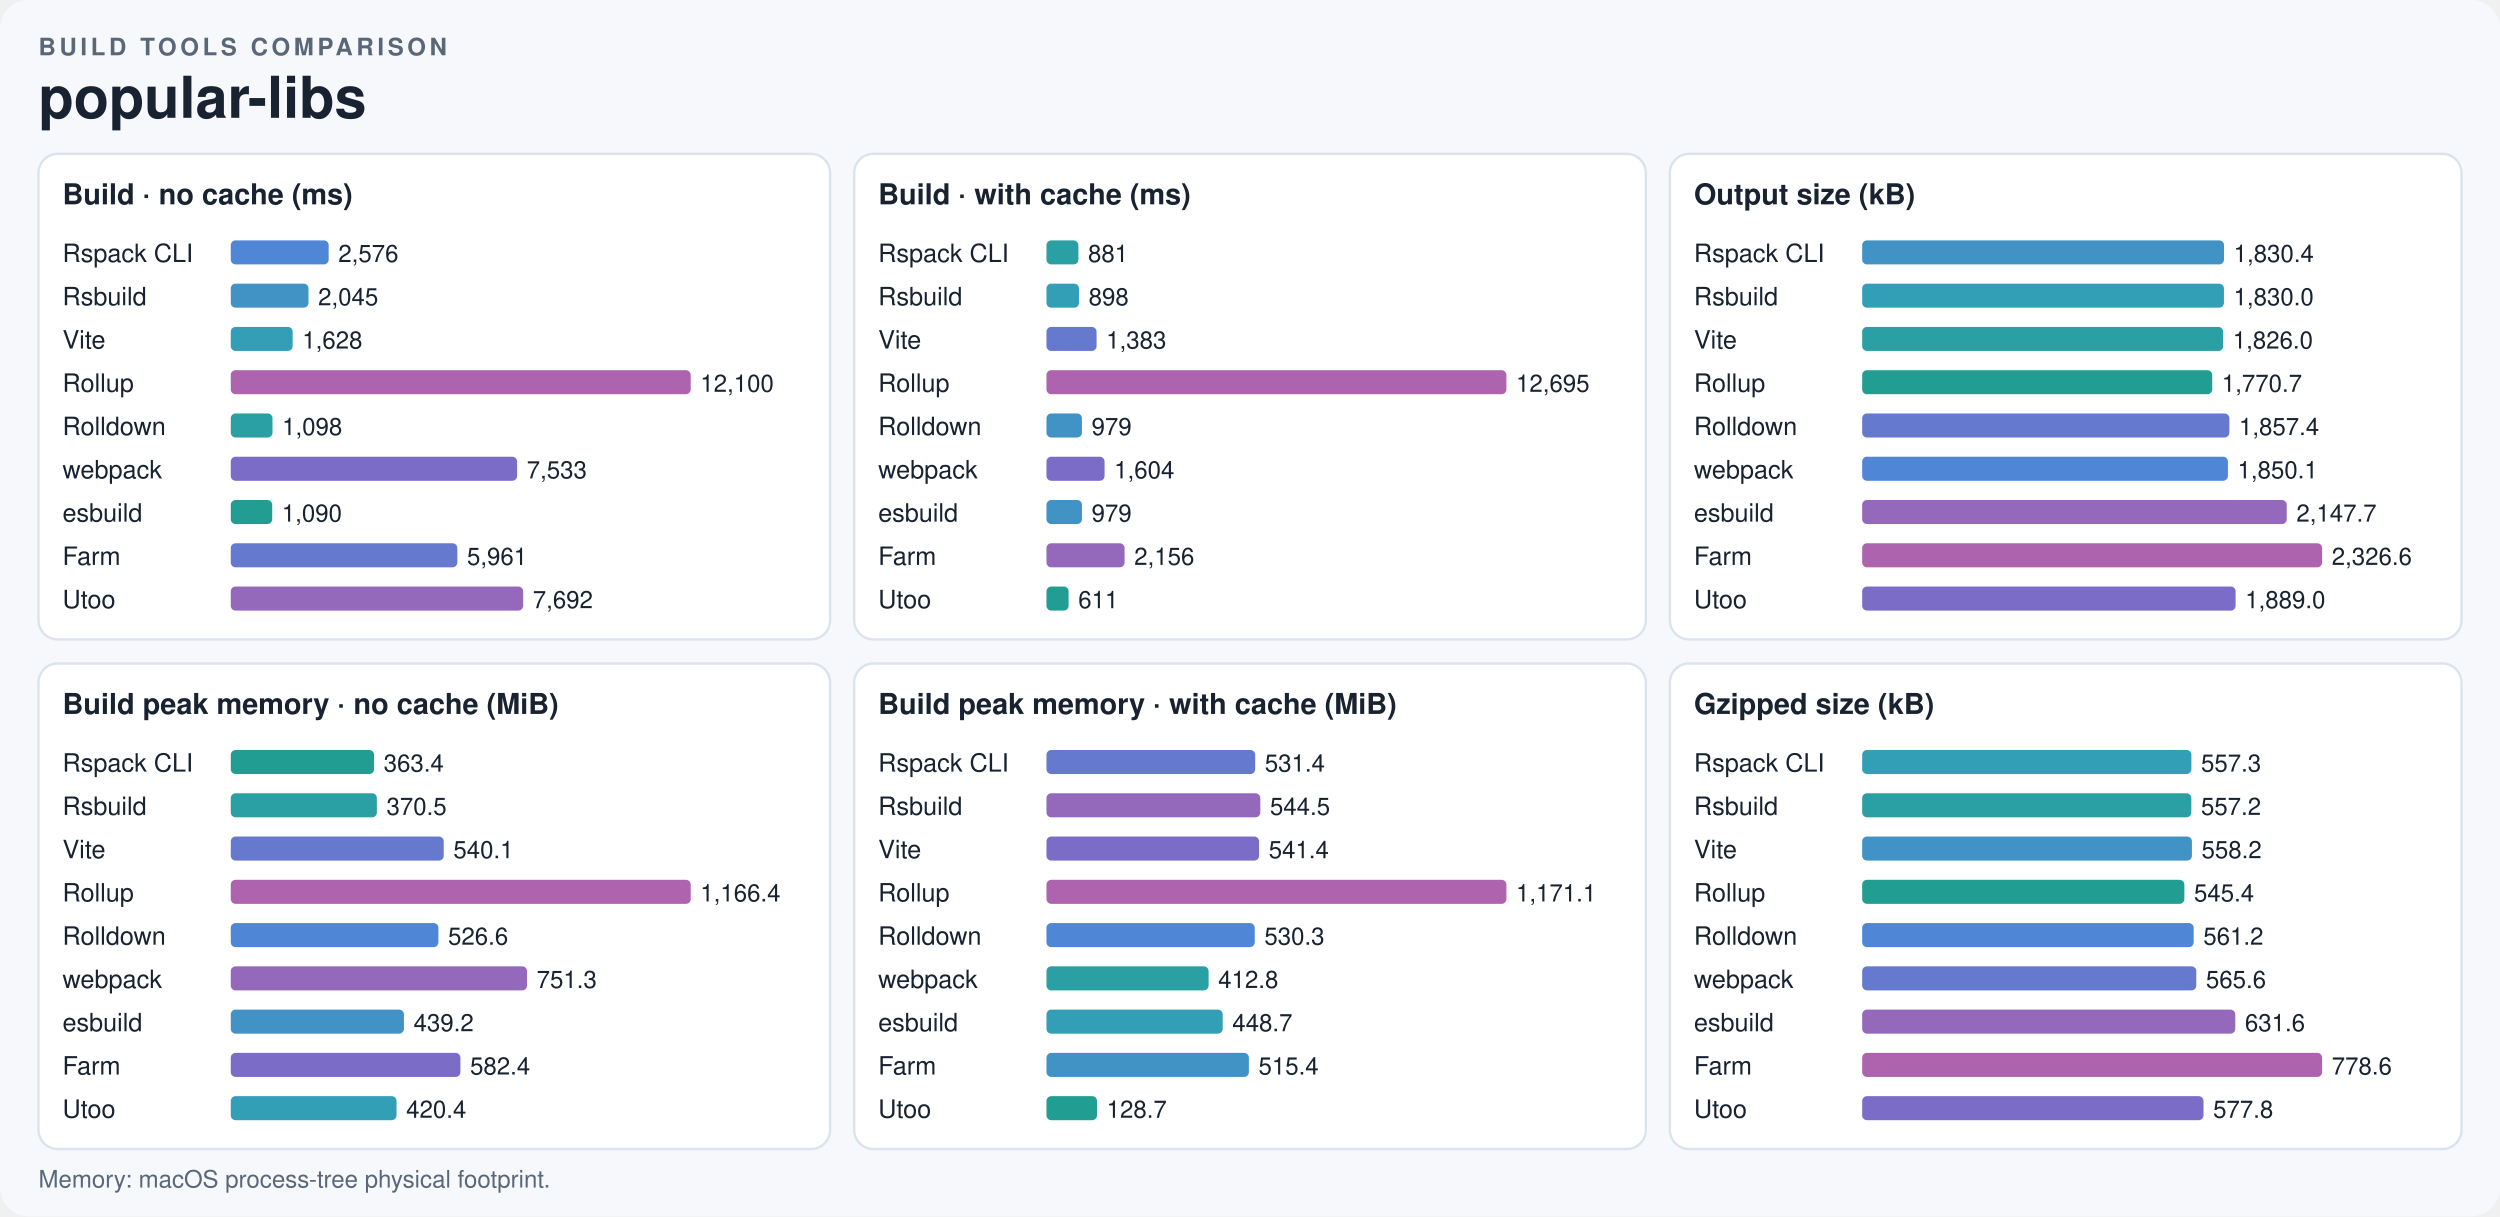
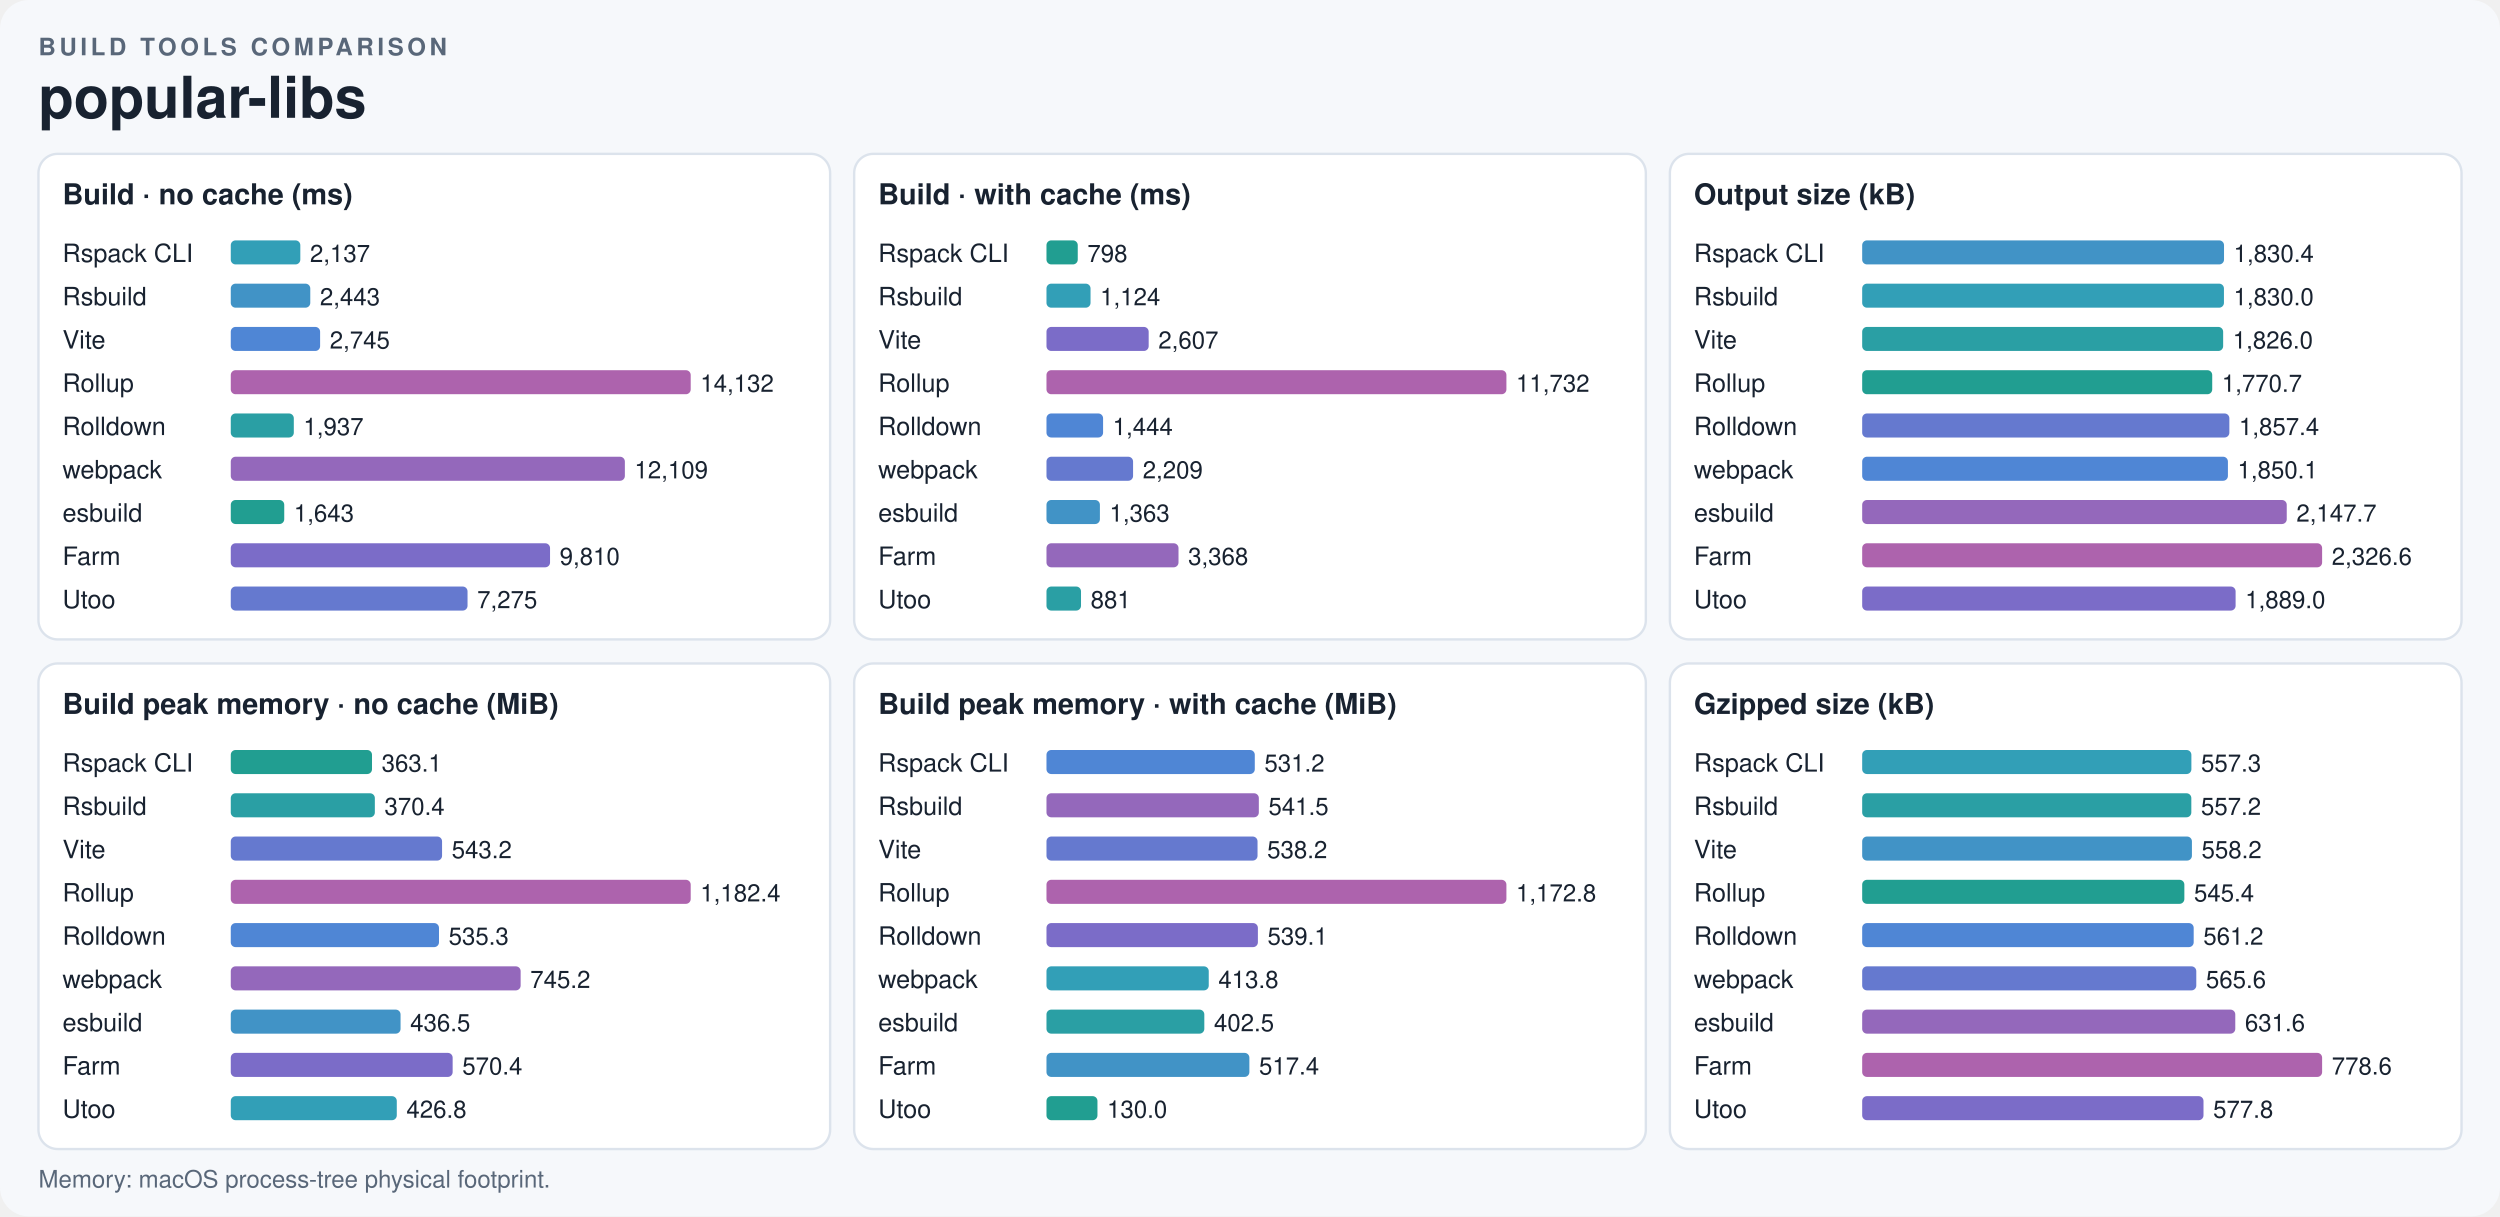
<svg xmlns="http://www.w3.org/2000/svg" width="1040" height="506" viewBox="0 0 1040 506" role="img" aria-labelledby="title description">
  <g font-family="-apple-system, BlinkMacSystemFont, 'Segoe UI', Helvetica, Arial, sans-serif" style="font-variant-numeric:tabular-nums">
    <rect width="1040" height="506" rx="12" fill="#f6f8fb" />
    <text x="16" y="23" font-size="10" fill="#596779" font-weight="700" letter-spacing="1.5">BUILD TOOLS COMPARISON</text>
    <text x="16" y="49" font-size="24" fill="#182230" font-weight="700">popular-libs</text>
-     <g class="chart" data-metric="Build (no cache)" data-table="Build metrics" data-scale="12100">
+     <g class="chart" data-metric="Build (no cache)" data-table="Build metrics" data-scale="14132">
      <rect x="16" y="64" width="329.333" height="202" rx="8" fill="#ffffff" stroke="#dce3ec" />
      <text x="26" y="85" font-size="12" fill="#182230" font-weight="650">Build · no cache (ms)</text>
      <text x="26" y="109" font-size="10.5" fill="#182230">Rspack CLI</text>
-       <rect class="bar" data-rank="5" x="96" y="100" width="40.733" height="10" rx="2" fill="#4f86d5" />
-       <text x="140.733" y="109" font-size="10" fill="#182230">2,576</text>
+       <rect class="bar" data-rank="3" x="96" y="100" width="28.933" height="10" rx="2" fill="#329fb7" />
+       <text x="128.933" y="109" font-size="10" fill="#182230">2,137</text>
      <text x="26" y="127" font-size="10.5" fill="#182230">Rsbuild</text>
-       <rect class="bar" data-rank="4" x="96" y="118" width="32.337" height="10" rx="2" fill="#4193c6" />
-       <text x="132.337" y="127" font-size="10" fill="#182230">2,045</text>
+       <rect class="bar" data-rank="4" x="96" y="118" width="33.076" height="10" rx="2" fill="#4193c6" />
+       <text x="133.076" y="127" font-size="10" fill="#182230">2,443</text>
      <text x="26" y="145" font-size="10.5" fill="#182230">Vite</text>
-       <rect class="bar" data-rank="3" x="96" y="136" width="25.743" height="10" rx="2" fill="#329fb7" />
-       <text x="125.743" y="145" font-size="10" fill="#182230">1,628</text>
+       <rect class="bar" data-rank="5" x="96" y="136" width="37.165" height="10" rx="2" fill="#4f86d5" />
+       <text x="137.165" y="145" font-size="10" fill="#182230">2,745</text>
      <text x="26" y="163" font-size="10.5" fill="#182230">Rollup</text>
      <rect class="bar" data-rank="9" x="96" y="154" width="191.333" height="10" rx="2" fill="#ad63ad" />
-       <text x="291.333" y="163" font-size="10" fill="#182230">12,100</text>
+       <text x="291.333" y="163" font-size="10" fill="#182230">14,132</text>
      <text x="26" y="181" font-size="10.5" fill="#182230">Rolldown</text>
-       <rect class="bar" data-rank="2" x="96" y="172" width="17.362" height="10" rx="2" fill="#2a9fa4" />
-       <text x="117.362" y="181" font-size="10" fill="#182230">1,098</text>
+       <rect class="bar" data-rank="2" x="96" y="172" width="26.225" height="10" rx="2" fill="#2a9fa4" />
+       <text x="126.225" y="181" font-size="10" fill="#182230">1,937</text>
      <text x="26" y="199" font-size="10.5" fill="#182230">webpack</text>
-       <rect class="bar" data-rank="7" x="96" y="190" width="119.117" height="10" rx="2" fill="#7b6cc8" />
-       <text x="219.117" y="199" font-size="10" fill="#182230">7,533</text>
+       <rect class="bar" data-rank="8" x="96" y="190" width="163.944" height="10" rx="2" fill="#9468bb" />
+       <text x="263.944" y="199" font-size="10" fill="#182230">12,109</text>
      <text x="26" y="217" font-size="10.5" fill="#182230">esbuild</text>
-       <rect class="bar" data-rank="1" x="96" y="208" width="17.236" height="10" rx="2" fill="#219e91" />
-       <text x="117.236" y="217" font-size="10" fill="#182230">1,090</text>
+       <rect class="bar" data-rank="1" x="96" y="208" width="22.245" height="10" rx="2" fill="#219e91" />
+       <text x="122.245" y="217" font-size="10" fill="#182230">1,643</text>
      <text x="26" y="235" font-size="10.5" fill="#182230">Farm</text>
-       <rect class="bar" data-rank="6" x="96" y="226" width="94.259" height="10" rx="2" fill="#6579cf" />
-       <text x="194.259" y="235" font-size="10" fill="#182230">5,961</text>
+       <rect class="bar" data-rank="7" x="96" y="226" width="132.818" height="10" rx="2" fill="#7b6cc8" />
+       <text x="232.818" y="235" font-size="10" fill="#182230">9,810</text>
      <text x="26" y="253" font-size="10.5" fill="#182230">Utoo</text>
-       <rect class="bar" data-rank="8" x="96" y="244" width="121.631" height="10" rx="2" fill="#9468bb" />
-       <text x="221.631" y="253" font-size="10" fill="#182230">7,692</text>
+       <rect class="bar" data-rank="6" x="96" y="244" width="98.496" height="10" rx="2" fill="#6579cf" />
+       <text x="198.496" y="253" font-size="10" fill="#182230">7,275</text>
    </g>
-     <g class="chart" data-metric="Build (with cache)" data-table="Build metrics" data-scale="12695">
+     <g class="chart" data-metric="Build (with cache)" data-table="Build metrics" data-scale="11732">
      <rect x="355.333" y="64" width="329.333" height="202" rx="8" fill="#ffffff" stroke="#dce3ec" />
      <text x="365.333" y="85" font-size="12" fill="#182230" font-weight="650">Build · with cache (ms)</text>
      <text x="365.333" y="109" font-size="10.5" fill="#182230">Rspack CLI</text>
-       <rect class="bar" data-rank="2" x="435.333" y="100" width="13.278" height="10" rx="2" fill="#2a9fa4" />
-       <text x="452.611" y="109" font-size="10" fill="#182230">881</text>
+       <rect class="bar" data-rank="1" x="435.333" y="100" width="13.014" height="10" rx="2" fill="#219e91" />
+       <text x="452.348" y="109" font-size="10" fill="#182230">798</text>
      <text x="365.333" y="127" font-size="10.5" fill="#182230">Rsbuild</text>
-       <rect class="bar" data-rank="3" x="435.333" y="118" width="13.534" height="10" rx="2" fill="#329fb7" />
-       <text x="452.868" y="127" font-size="10" fill="#182230">898</text>
+       <rect class="bar" data-rank="3" x="435.333" y="118" width="18.331" height="10" rx="2" fill="#329fb7" />
+       <text x="457.664" y="127" font-size="10" fill="#182230">1,124</text>
      <text x="365.333" y="145" font-size="10.5" fill="#182230">Vite</text>
-       <rect class="bar" data-rank="6" x="435.333" y="136" width="20.844" height="10" rx="2" fill="#6579cf" />
-       <text x="460.177" y="145" font-size="10" fill="#182230">1,383</text>
+       <rect class="bar" data-rank="7" x="435.333" y="136" width="42.517" height="10" rx="2" fill="#7b6cc8" />
+       <text x="481.85" y="145" font-size="10" fill="#182230">2,607</text>
      <text x="365.333" y="163" font-size="10.5" fill="#182230">Rollup</text>
      <rect class="bar" data-rank="9" x="435.333" y="154" width="191.333" height="10" rx="2" fill="#ad63ad" />
-       <text x="630.667" y="163" font-size="10" fill="#182230">12,695</text>
+       <text x="630.667" y="163" font-size="10" fill="#182230">11,732</text>
      <text x="365.333" y="181" font-size="10.5" fill="#182230">Rolldown</text>
-       <rect class="bar" data-rank="4" x="435.333" y="172" width="14.755" height="10" rx="2" fill="#4193c6" />
-       <text x="454.088" y="181" font-size="10" fill="#182230">979</text>
+       <rect class="bar" data-rank="5" x="435.333" y="172" width="23.550" height="10" rx="2" fill="#4f86d5" />
+       <text x="462.883" y="181" font-size="10" fill="#182230">1,444</text>
      <text x="365.333" y="199" font-size="10.5" fill="#182230">webpack</text>
-       <rect class="bar" data-rank="7" x="435.333" y="190" width="24.175" height="10" rx="2" fill="#7b6cc8" />
-       <text x="463.508" y="199" font-size="10" fill="#182230">1,604</text>
+       <rect class="bar" data-rank="6" x="435.333" y="190" width="36.026" height="10" rx="2" fill="#6579cf" />
+       <text x="475.359" y="199" font-size="10" fill="#182230">2,209</text>
      <text x="365.333" y="217" font-size="10.5" fill="#182230">esbuild</text>
-       <rect class="bar" data-rank="4" x="435.333" y="208" width="14.755" height="10" rx="2" fill="#4193c6" />
-       <text x="454.088" y="217" font-size="10" fill="#182230">979</text>
+       <rect class="bar" data-rank="4" x="435.333" y="208" width="22.229" height="10" rx="2" fill="#4193c6" />
+       <text x="461.562" y="217" font-size="10" fill="#182230">1,363</text>
      <text x="365.333" y="235" font-size="10.5" fill="#182230">Farm</text>
-       <rect class="bar" data-rank="8" x="435.333" y="226" width="32.494" height="10" rx="2" fill="#9468bb" />
-       <text x="471.828" y="235" font-size="10" fill="#182230">2,156</text>
+       <rect class="bar" data-rank="8" x="435.333" y="226" width="54.928" height="10" rx="2" fill="#9468bb" />
+       <text x="494.261" y="235" font-size="10" fill="#182230">3,368</text>
      <text x="365.333" y="253" font-size="10.5" fill="#182230">Utoo</text>
-       <rect class="bar" data-rank="1" x="435.333" y="244" width="9.209" height="10" rx="2" fill="#219e91" />
-       <text x="448.542" y="253" font-size="10" fill="#182230">611</text>
+       <rect class="bar" data-rank="2" x="435.333" y="244" width="14.368" height="10" rx="2" fill="#2a9fa4" />
+       <text x="453.701" y="253" font-size="10" fill="#182230">881</text>
    </g>
    <g class="chart" data-metric="Output size" data-table="Build metrics" data-scale="2326.6">
      <rect x="694.667" y="64" width="329.333" height="202" rx="8" fill="#ffffff" stroke="#dce3ec" />
      <text x="704.667" y="85" font-size="12" fill="#182230" font-weight="650">Output size (kB)</text>
      <text x="704.667" y="109" font-size="10.5" fill="#182230">Rspack CLI</text>
      <rect class="bar" data-rank="4" x="774.667" y="100" width="150.527" height="10" rx="2" fill="#4193c6" />
      <text x="929.194" y="109" font-size="10" fill="#182230">1,830.4</text>
      <text x="704.667" y="127" font-size="10.5" fill="#182230">Rsbuild</text>
      <rect class="bar" data-rank="3" x="774.667" y="118" width="150.494" height="10" rx="2" fill="#329fb7" />
      <text x="929.161" y="127" font-size="10" fill="#182230">1,830.0</text>
      <text x="704.667" y="145" font-size="10.5" fill="#182230">Vite</text>
      <rect class="bar" data-rank="2" x="774.667" y="136" width="150.165" height="10" rx="2" fill="#2a9fa4" />
      <text x="928.832" y="145" font-size="10" fill="#182230">1,826.0</text>
      <text x="704.667" y="163" font-size="10.5" fill="#182230">Rollup</text>
      <rect class="bar" data-rank="1" x="774.667" y="154" width="145.618" height="10" rx="2" fill="#219e91" />
      <text x="924.284" y="163" font-size="10" fill="#182230">1,770.7</text>
      <text x="704.667" y="181" font-size="10.5" fill="#182230">Rolldown</text>
      <rect class="bar" data-rank="6" x="774.667" y="172" width="152.748" height="10" rx="2" fill="#6579cf" />
      <text x="931.414" y="181" font-size="10" fill="#182230">1,857.4</text>
      <text x="704.667" y="199" font-size="10.5" fill="#182230">webpack</text>
      <rect class="bar" data-rank="5" x="774.667" y="190" width="152.147" height="10" rx="2" fill="#4f86d5" />
      <text x="930.814" y="199" font-size="10" fill="#182230">1,850.1</text>
      <text x="704.667" y="217" font-size="10.5" fill="#182230">esbuild</text>
      <rect class="bar" data-rank="8" x="774.667" y="208" width="176.621" height="10" rx="2" fill="#9468bb" />
      <text x="955.288" y="217" font-size="10" fill="#182230">2,147.7</text>
      <text x="704.667" y="235" font-size="10.5" fill="#182230">Farm</text>
      <rect class="bar" data-rank="9" x="774.667" y="226" width="191.333" height="10" rx="2" fill="#ad63ad" />
      <text x="970" y="235" font-size="10" fill="#182230">2,326.6</text>
      <text x="704.667" y="253" font-size="10.5" fill="#182230">Utoo</text>
      <rect class="bar" data-rank="7" x="774.667" y="244" width="155.346" height="10" rx="2" fill="#7b6cc8" />
      <text x="934.013" y="253" font-size="10" fill="#182230">1,889.0</text>
    </g>
-     <g class="chart" data-metric="Peak (no cache)" data-table="Build memory (MiB)" data-scale="1166.4">
+     <g class="chart" data-metric="Peak (no cache)" data-table="Build memory (MiB)" data-scale="1182.4">
      <rect x="16" y="276" width="329.333" height="202" rx="8" fill="#ffffff" stroke="#dce3ec" />
      <text x="26" y="297" font-size="12" fill="#182230" font-weight="650">Build peak memory · no cache (MiB)</text>
      <text x="26" y="321" font-size="10.5" fill="#182230">Rspack CLI</text>
-       <rect class="bar" data-rank="1" x="96" y="312" width="59.611" height="10" rx="2" fill="#219e91" />
-       <text x="159.611" y="321" font-size="10" fill="#182230">363.4</text>
+       <rect class="bar" data-rank="1" x="96" y="312" width="58.756" height="10" rx="2" fill="#219e91" />
+       <text x="158.756" y="321" font-size="10" fill="#182230">363.1</text>
      <text x="26" y="339" font-size="10.5" fill="#182230">Rsbuild</text>
-       <rect class="bar" data-rank="2" x="96" y="330" width="60.776" height="10" rx="2" fill="#2a9fa4" />
-       <text x="160.776" y="339" font-size="10" fill="#182230">370.5</text>
+       <rect class="bar" data-rank="2" x="96" y="330" width="59.937" height="10" rx="2" fill="#2a9fa4" />
+       <text x="159.937" y="339" font-size="10" fill="#182230">370.4</text>
      <text x="26" y="357" font-size="10.5" fill="#182230">Vite</text>
-       <rect class="bar" data-rank="6" x="96" y="348" width="88.597" height="10" rx="2" fill="#6579cf" />
-       <text x="188.597" y="357" font-size="10" fill="#182230">540.1</text>
+       <rect class="bar" data-rank="6" x="96" y="348" width="87.899" height="10" rx="2" fill="#6579cf" />
+       <text x="187.899" y="357" font-size="10" fill="#182230">543.2</text>
      <text x="26" y="375" font-size="10.5" fill="#182230">Rollup</text>
      <rect class="bar" data-rank="9" x="96" y="366" width="191.333" height="10" rx="2" fill="#ad63ad" />
-       <text x="291.333" y="375" font-size="10" fill="#182230">1,166.4</text>
+       <text x="291.333" y="375" font-size="10" fill="#182230">1,182.4</text>
      <text x="26" y="393" font-size="10.5" fill="#182230">Rolldown</text>
-       <rect class="bar" data-rank="5" x="96" y="384" width="86.382" height="10" rx="2" fill="#4f86d5" />
-       <text x="186.382" y="393" font-size="10" fill="#182230">526.6</text>
+       <rect class="bar" data-rank="5" x="96" y="384" width="86.621" height="10" rx="2" fill="#4f86d5" />
+       <text x="186.621" y="393" font-size="10" fill="#182230">535.3</text>
      <text x="26" y="411" font-size="10.5" fill="#182230">webpack</text>
-       <rect class="bar" data-rank="8" x="96" y="402" width="123.241" height="10" rx="2" fill="#9468bb" />
-       <text x="223.241" y="411" font-size="10" fill="#182230">751.3</text>
+       <rect class="bar" data-rank="8" x="96" y="402" width="120.587" height="10" rx="2" fill="#9468bb" />
+       <text x="220.587" y="411" font-size="10" fill="#182230">745.2</text>
      <text x="26" y="429" font-size="10.5" fill="#182230">esbuild</text>
-       <rect class="bar" data-rank="4" x="96" y="420" width="72.045" height="10" rx="2" fill="#4193c6" />
-       <text x="172.045" y="429" font-size="10" fill="#182230">439.2</text>
+       <rect class="bar" data-rank="4" x="96" y="420" width="70.633" height="10" rx="2" fill="#4193c6" />
+       <text x="170.633" y="429" font-size="10" fill="#182230">436.5</text>
      <text x="26" y="447" font-size="10.5" fill="#182230">Farm</text>
-       <rect class="bar" data-rank="7" x="96" y="438" width="95.535" height="10" rx="2" fill="#7b6cc8" />
-       <text x="195.535" y="447" font-size="10" fill="#182230">582.4</text>
+       <rect class="bar" data-rank="7" x="96" y="438" width="92.301" height="10" rx="2" fill="#7b6cc8" />
+       <text x="192.301" y="447" font-size="10" fill="#182230">570.4</text>
      <text x="26" y="465" font-size="10.5" fill="#182230">Utoo</text>
-       <rect class="bar" data-rank="3" x="96" y="456" width="68.961" height="10" rx="2" fill="#329fb7" />
-       <text x="168.961" y="465" font-size="10" fill="#182230">420.4</text>
+       <rect class="bar" data-rank="3" x="96" y="456" width="69.064" height="10" rx="2" fill="#329fb7" />
+       <text x="169.064" y="465" font-size="10" fill="#182230">426.8</text>
    </g>
-     <g class="chart" data-metric="Peak (with cache)" data-table="Build memory (MiB)" data-scale="1171.1">
+     <g class="chart" data-metric="Peak (with cache)" data-table="Build memory (MiB)" data-scale="1172.8">
      <rect x="355.333" y="276" width="329.333" height="202" rx="8" fill="#ffffff" stroke="#dce3ec" />
      <text x="365.333" y="297" font-size="12" fill="#182230" font-weight="650">Build peak memory · with cache (MiB)</text>
      <text x="365.333" y="321" font-size="10.5" fill="#182230">Rspack CLI</text>
-       <rect class="bar" data-rank="6" x="435.333" y="312" width="86.820" height="10" rx="2" fill="#6579cf" />
-       <text x="526.153" y="321" font-size="10" fill="#182230">531.4</text>
+       <rect class="bar" data-rank="5" x="435.333" y="312" width="86.661" height="10" rx="2" fill="#4f86d5" />
+       <text x="525.995" y="321" font-size="10" fill="#182230">531.2</text>
      <text x="365.333" y="339" font-size="10.5" fill="#182230">Rsbuild</text>
-       <rect class="bar" data-rank="8" x="435.333" y="330" width="88.960" height="10" rx="2" fill="#9468bb" />
-       <text x="528.293" y="339" font-size="10" fill="#182230">544.5</text>
+       <rect class="bar" data-rank="8" x="435.333" y="330" width="88.342" height="10" rx="2" fill="#9468bb" />
+       <text x="527.675" y="339" font-size="10" fill="#182230">541.5</text>
      <text x="365.333" y="357" font-size="10.5" fill="#182230">Vite</text>
-       <rect class="bar" data-rank="7" x="435.333" y="348" width="88.453" height="10" rx="2" fill="#7b6cc8" />
-       <text x="527.787" y="357" font-size="10" fill="#182230">541.4</text>
+       <rect class="bar" data-rank="6" x="435.333" y="348" width="87.803" height="10" rx="2" fill="#6579cf" />
+       <text x="527.137" y="357" font-size="10" fill="#182230">538.2</text>
      <text x="365.333" y="375" font-size="10.5" fill="#182230">Rollup</text>
      <rect class="bar" data-rank="9" x="435.333" y="366" width="191.333" height="10" rx="2" fill="#ad63ad" />
-       <text x="630.667" y="375" font-size="10" fill="#182230">1,171.1</text>
+       <text x="630.667" y="375" font-size="10" fill="#182230">1,172.8</text>
      <text x="365.333" y="393" font-size="10.5" fill="#182230">Rolldown</text>
-       <rect class="bar" data-rank="5" x="435.333" y="384" width="86.640" height="10" rx="2" fill="#4f86d5" />
-       <text x="525.973" y="393" font-size="10" fill="#182230">530.3</text>
+       <rect class="bar" data-rank="7" x="435.333" y="384" width="87.950" height="10" rx="2" fill="#7b6cc8" />
+       <text x="527.283" y="393" font-size="10" fill="#182230">539.1</text>
      <text x="365.333" y="411" font-size="10.5" fill="#182230">webpack</text>
-       <rect class="bar" data-rank="2" x="435.333" y="402" width="67.443" height="10" rx="2" fill="#2a9fa4" />
-       <text x="506.776" y="411" font-size="10" fill="#182230">412.8</text>
+       <rect class="bar" data-rank="3" x="435.333" y="402" width="67.508" height="10" rx="2" fill="#329fb7" />
+       <text x="506.842" y="411" font-size="10" fill="#182230">413.8</text>
      <text x="365.333" y="429" font-size="10.5" fill="#182230">esbuild</text>
-       <rect class="bar" data-rank="3" x="435.333" y="420" width="73.308" height="10" rx="2" fill="#329fb7" />
-       <text x="512.642" y="429" font-size="10" fill="#182230">448.7</text>
+       <rect class="bar" data-rank="2" x="435.333" y="420" width="65.665" height="10" rx="2" fill="#2a9fa4" />
+       <text x="504.998" y="429" font-size="10" fill="#182230">402.5</text>
      <text x="365.333" y="447" font-size="10.5" fill="#182230">Farm</text>
-       <rect class="bar" data-rank="4" x="435.333" y="438" width="84.206" height="10" rx="2" fill="#4193c6" />
-       <text x="523.539" y="447" font-size="10" fill="#182230">515.4</text>
+       <rect class="bar" data-rank="4" x="435.333" y="438" width="84.410" height="10" rx="2" fill="#4193c6" />
+       <text x="523.743" y="447" font-size="10" fill="#182230">517.4</text>
      <text x="365.333" y="465" font-size="10.5" fill="#182230">Utoo</text>
-       <rect class="bar" data-rank="1" x="435.333" y="456" width="21.027" height="10" rx="2" fill="#219e91" />
-       <text x="460.36" y="465" font-size="10" fill="#182230">128.7</text>
+       <rect class="bar" data-rank="1" x="435.333" y="456" width="21.209" height="10" rx="2" fill="#219e91" />
+       <text x="460.542" y="465" font-size="10" fill="#182230">130.0</text>
    </g>
    <g class="chart" data-metric="Gzipped size" data-table="Build metrics" data-scale="778.6">
      <rect x="694.667" y="276" width="329.333" height="202" rx="8" fill="#ffffff" stroke="#dce3ec" />
      <text x="704.667" y="297" font-size="12" fill="#182230" font-weight="650">Gzipped size (kB)</text>
      <text x="704.667" y="321" font-size="10.5" fill="#182230">Rspack CLI</text>
      <rect class="bar" data-rank="3" x="774.667" y="312" width="136.951" height="10" rx="2" fill="#329fb7" />
      <text x="915.618" y="321" font-size="10" fill="#182230">557.3</text>
      <text x="704.667" y="339" font-size="10.5" fill="#182230">Rsbuild</text>
      <rect class="bar" data-rank="2" x="774.667" y="330" width="136.926" height="10" rx="2" fill="#2a9fa4" />
      <text x="915.593" y="339" font-size="10" fill="#182230">557.2</text>
      <text x="704.667" y="357" font-size="10.5" fill="#182230">Vite</text>
      <rect class="bar" data-rank="4" x="774.667" y="348" width="137.172" height="10" rx="2" fill="#4193c6" />
      <text x="915.839" y="357" font-size="10" fill="#182230">558.2</text>
      <text x="704.667" y="375" font-size="10.5" fill="#182230">Rollup</text>
      <rect class="bar" data-rank="1" x="774.667" y="366" width="134.027" height="10" rx="2" fill="#219e91" />
      <text x="912.693" y="375" font-size="10" fill="#182230">545.4</text>
      <text x="704.667" y="393" font-size="10.5" fill="#182230">Rolldown</text>
      <rect class="bar" data-rank="5" x="774.667" y="384" width="137.909" height="10" rx="2" fill="#4f86d5" />
      <text x="916.576" y="393" font-size="10" fill="#182230">561.2</text>
      <text x="704.667" y="411" font-size="10.5" fill="#182230">webpack</text>
      <rect class="bar" data-rank="6" x="774.667" y="402" width="138.991" height="10" rx="2" fill="#6579cf" />
      <text x="917.657" y="411" font-size="10" fill="#182230">565.6</text>
      <text x="704.667" y="429" font-size="10.5" fill="#182230">esbuild</text>
      <rect class="bar" data-rank="8" x="774.667" y="420" width="155.210" height="10" rx="2" fill="#9468bb" />
      <text x="933.876" y="429" font-size="10" fill="#182230">631.6</text>
      <text x="704.667" y="447" font-size="10.5" fill="#182230">Farm</text>
      <rect class="bar" data-rank="9" x="774.667" y="438" width="191.333" height="10" rx="2" fill="#ad63ad" />
      <text x="970" y="447" font-size="10" fill="#182230">778.6</text>
      <text x="704.667" y="465" font-size="10.5" fill="#182230">Utoo</text>
      <rect class="bar" data-rank="7" x="774.667" y="456" width="141.989" height="10" rx="2" fill="#7b6cc8" />
      <text x="920.655" y="465" font-size="10" fill="#182230">577.8</text>
    </g>
    <text x="16" y="494" font-size="10" fill="#596779">Memory: macOS process-tree physical footprint.</text>
  </g>
</svg>
